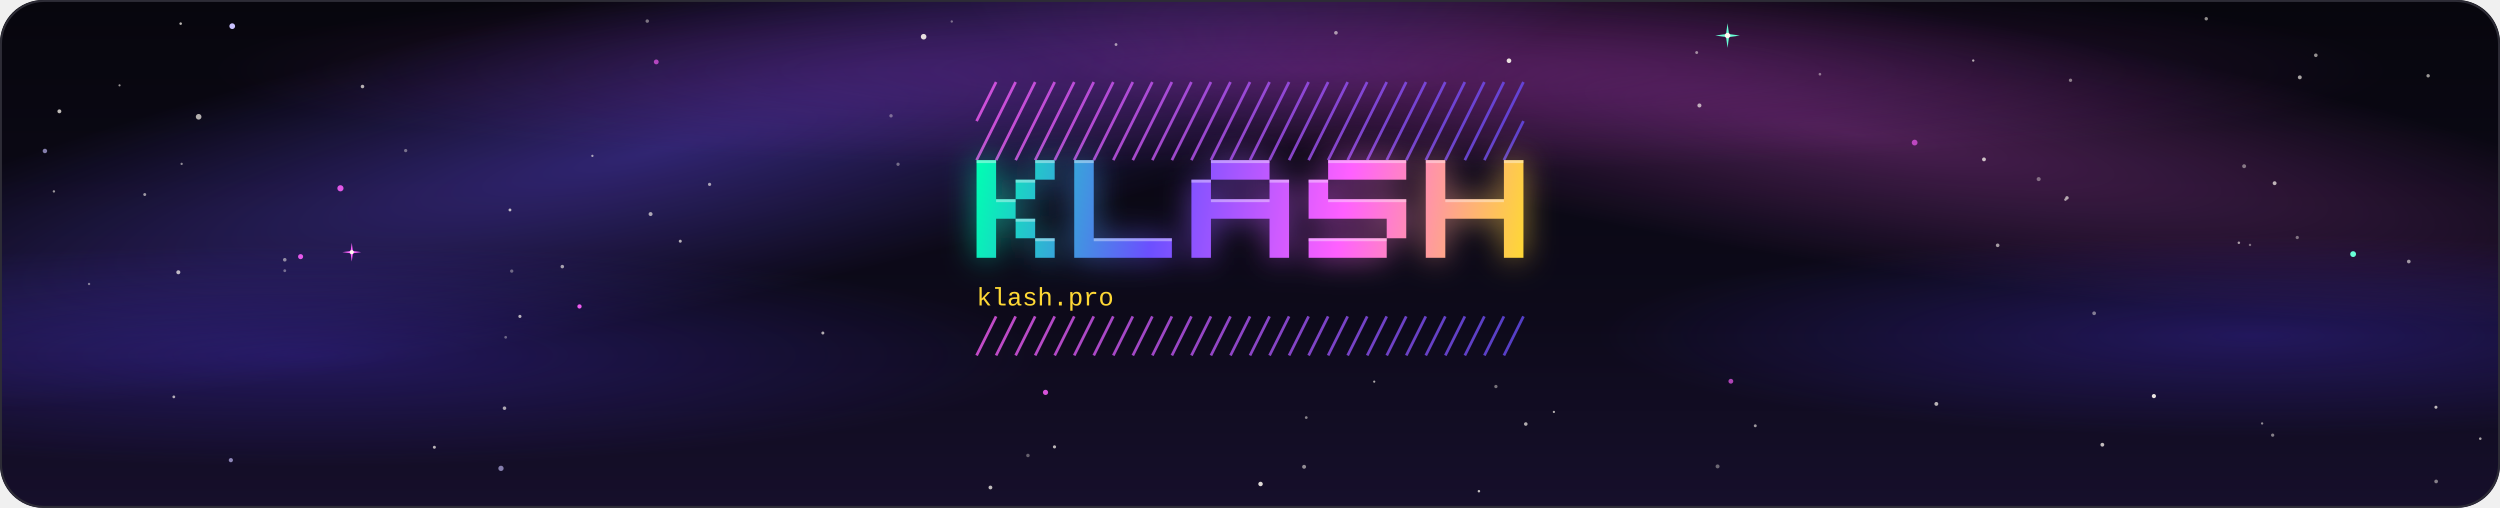
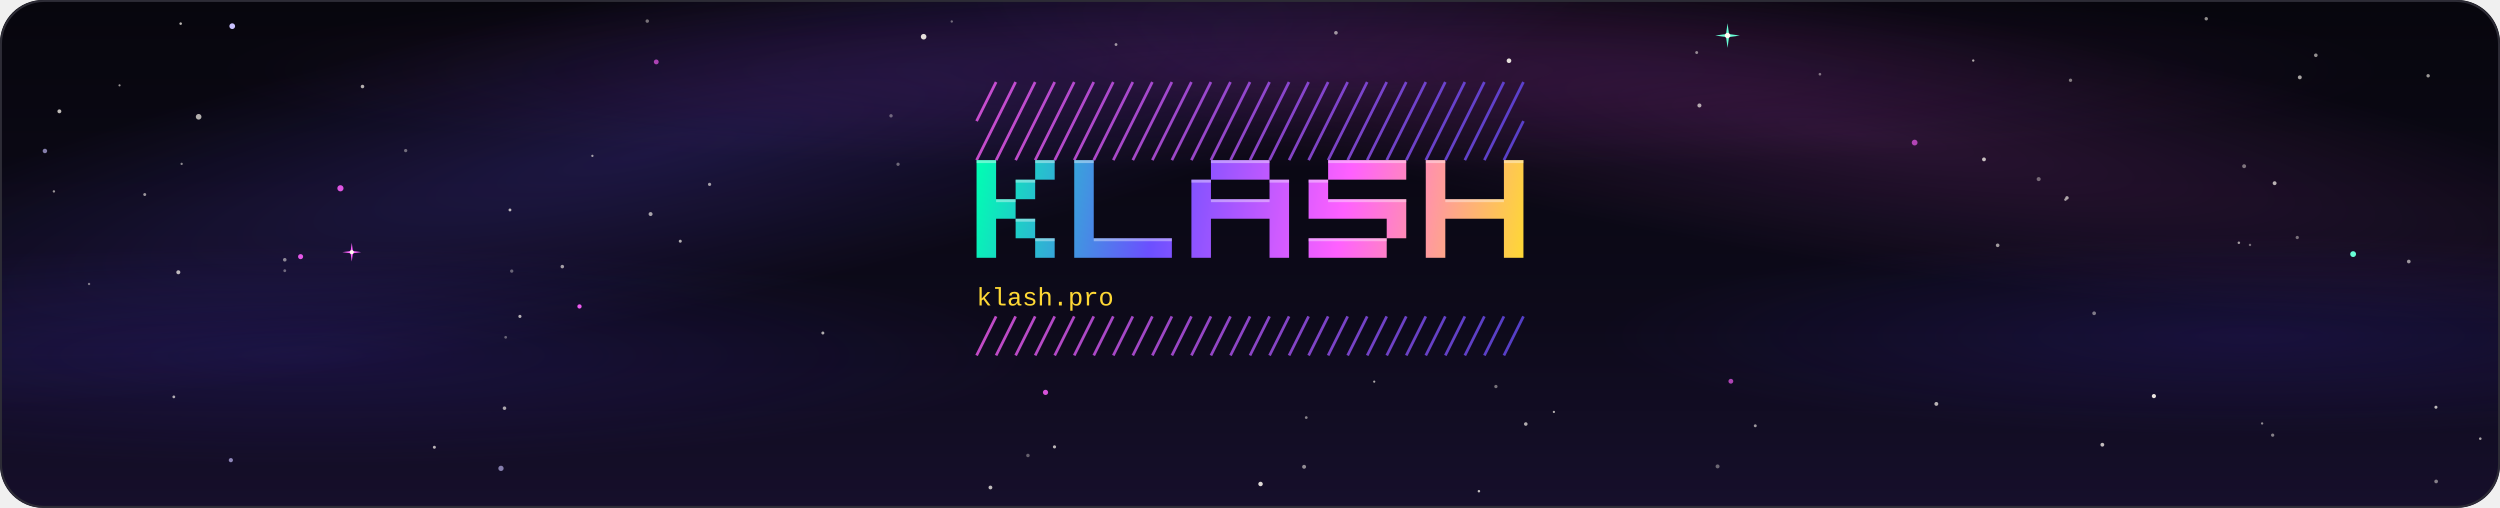
<svg xmlns="http://www.w3.org/2000/svg" viewBox="0 0 1280 260" width="1280" height="260" role="img" aria-label="Klash">
  <style>
@keyframes tw{0%,100%{opacity:.15}50%{opacity:1}}
@keyframes breathe{0%,100%{opacity:.75}50%{opacity:1}}
.tw{animation:tw 4s ease-in-out infinite}
.aur{animation:breathe 9s ease-in-out infinite}
@media (prefers-reduced-motion:reduce){.tw,.aur,.shine{animation:none}.shine{opacity:0}}
</style>
  <defs>
    <linearGradient id="sky" x1="0" y1="0" x2="0" y2="1">
      <stop offset="0" stop-color="#07060D" />
      <stop offset=".62" stop-color="#0D0A1A" />
      <stop offset="1" stop-color="#160F2B" />
    </linearGradient>
    <radialGradient id="neb1">
-       <stop offset="0" stop-color="#6B50FF" stop-opacity=".40" />
+       <stop offset="0" stop-color="#6B50FF" stop-opacity=".20" />
      <stop offset="1" stop-color="#6B50FF" stop-opacity="0" />
    </radialGradient>
    <radialGradient id="neb2">
-       <stop offset="0" stop-color="#FF60FF" stop-opacity=".26" />
+       <stop offset="0" stop-color="#FF60FF" stop-opacity=".13" />
      <stop offset="1" stop-color="#FF60FF" stop-opacity="0" />
    </radialGradient>
    <radialGradient id="neb3">
-       <stop offset="0" stop-color="#C337E0" stop-opacity=".26" />
+       <stop offset="0" stop-color="#C337E0" stop-opacity=".13" />
      <stop offset="1" stop-color="#C337E0" stop-opacity="0" />
    </radialGradient>
    <radialGradient id="neb4">
-       <stop offset="0" stop-color="#4A30D9" stop-opacity=".34" />
+       <stop offset="0" stop-color="#4A30D9" stop-opacity=".17" />
      <stop offset="1" stop-color="#4A30D9" stop-opacity="0" />
    </radialGradient>
-     <linearGradient id="ray1" x1="0" y1="0" x2="0" y2="1">
-       <stop offset="0" stop-color="#6B50FF" stop-opacity="0" />
-       <stop offset=".55" stop-color="#6B50FF" stop-opacity=".9" />
-       <stop offset="1" stop-color="#6B50FF" stop-opacity="0" />
-     </linearGradient>
-     <linearGradient id="ray2" x1="0" y1="0" x2="0" y2="1">
-       <stop offset="0" stop-color="#FF60FF" stop-opacity="0" />
-       <stop offset=".55" stop-color="#FF60FF" stop-opacity=".9" />
-       <stop offset="1" stop-color="#FF60FF" stop-opacity="0" />
-     </linearGradient>
-     <filter id="hblur" x="-20%" y="-5%" width="140%" height="110%">
-       <feGaussianBlur stdDeviation="5 0" />
-     </filter>
    <linearGradient id="word" gradientUnits="userSpaceOnUse" x1="500" y1="82" x2="780" y2="132">
      <stop offset="0" stop-color="#00FFB2" />
      <stop offset="0.333" stop-color="#6B50FF" />
      <stop offset="0.667" stop-color="#FF60FF" />
      <stop offset="1" stop-color="#FED835" />
    </linearGradient>
    <linearGradient id="field" gradientUnits="userSpaceOnUse" x1="500" y1="0" x2="780" y2="0">
      <stop offset="0" stop-color="#FF60FF" stop-opacity=".75" />
      <stop offset="1" stop-color="#6B50FF" stop-opacity=".75" />
    </linearGradient>
-     <filter id="glow" x="-20%" y="-60%" width="140%" height="220%">
-       <feGaussianBlur stdDeviation="8" />
-     </filter>
    <clipPath id="frame">
      <rect width="1280" height="260" rx="22" />
    </clipPath>
  </defs>
  <g clip-path="url(#frame)">
    <rect width="1280" height="260" fill="url(#sky)" />
    <g class="aur">
      <ellipse cx="333" cy="78" rx="512" ry="83" fill="url(#neb1)" transform="rotate(-12 333 78)" />
      <ellipse cx="947" cy="68" rx="461" ry="68" fill="url(#neb2)" transform="rotate(9 947 68)" />
      <ellipse cx="666" cy="36" rx="563" ry="52" fill="url(#neb3)" />
      <ellipse cx="154" cy="182" rx="384" ry="57" fill="url(#neb4)" />
      <ellipse cx="1152" cy="172" rx="333" ry="52" fill="url(#neb4)" />
    </g>
    <circle cx="1176.2" cy="121.6" r="0.84" fill="#FFFAF1" opacity="0.42" />
    <circle cx="1010.3" cy="31.0" r="0.60" fill="#FFFAF1" opacity="0.67" class="tw" style="animation-delay:-1.09s;animation-duration:5.9s" />
    <g class="tw" style="animation-delay:-0.86s" transform="translate(884.5 18.2)">
      <path d="M0 -6.3L0.76 -0.76L6.3 0L0.76 0.76L0 6.3L-0.76 0.76L-6.3 0L-0.76 -0.76z" fill="#68FFD6" />
      <circle r="1.39" fill="#FFFAF1" />
    </g>
    <circle cx="795.6" cy="210.9" r="0.57" fill="#FFFAF1" opacity="0.70" />
    <circle cx="765.9" cy="197.9" r="0.85" fill="#FFFAF1" opacity="0.43" />
    <circle cx="303.3" cy="79.8" r="0.59" fill="#FFFAF1" opacity="0.61" class="tw" style="animation-delay:-2.06s;animation-duration:4.5s" />
    <circle cx="1185.7" cy="28.3" r="0.93" fill="#FFFAF1" opacity="0.56" />
    <circle cx="45.6" cy="145.4" r="0.60" fill="#FFFAF1" opacity="0.47" class="tw" style="animation-delay:-1.58s;animation-duration:4.7s" />
    <circle cx="92.5" cy="12.1" r="0.66" fill="#FFFAF1" opacity="0.72" class="tw" style="animation-delay:-0.43s;animation-duration:3.7s" />
    <circle cx="74.1" cy="99.6" r="0.76" fill="#FFFAF1" opacity="0.58" />
    <circle cx="258.9" cy="172.7" r="0.71" fill="#FFFAF1" opacity="0.36" />
    <circle cx="526.3" cy="233.2" r="0.90" fill="#FFFAF1" opacity="0.35" />
    <circle cx="870.1" cy="54.0" r="1.04" fill="#FFFAF1" opacity="0.66" />
    <circle cx="507.1" cy="249.6" r="0.98" fill="#FFFAF1" opacity="0.74" class="tw" style="animation-delay:-1.03s;animation-duration:3.8s" />
    <circle cx="757.2" cy="251.5" r="0.64" fill="#FFFAF1" opacity="0.75" />
    <circle cx="61.2" cy="43.7" r="0.55" fill="#FFFAF1" opacity="0.59" />
    <circle cx="1057.5" cy="102.2" r="0.65" fill="#FFFAF1" opacity="0.60" />
    <circle cx="27.6" cy="98.0" r="0.61" fill="#FFFAF1" opacity="0.58" />
    <circle cx="1060.1" cy="41.1" r="0.86" fill="#FFFAF1" opacity="0.47" />
    <circle cx="296.7" cy="156.9" r="1.10" fill="#FF60FF" opacity="0.93" class="tw" style="animation-delay:-1.78s;animation-duration:4.9s" />
    <circle cx="256.5" cy="239.8" r="1.36" fill="#C9C1FF" opacity="0.62" />
    <circle cx="145.8" cy="133.0" r="0.92" fill="#FFFAF1" opacity="0.51" />
    <circle cx="539.9" cy="228.8" r="0.81" fill="#FFFAF1" opacity="0.72" />
    <circle cx="1243.2" cy="38.8" r="0.88" fill="#FFFAF1" opacity="0.60" />
    <circle cx="101.7" cy="59.8" r="1.45" fill="#FFFAF1" opacity="0.69" />
    <circle cx="571.4" cy="22.8" r="0.73" fill="#FFFAF1" opacity="0.58" />
    <circle cx="174.3" cy="96.4" r="1.59" fill="#FF60FF" opacity="0.86" />
    <circle cx="667.7" cy="239.0" r="1.01" fill="#FFFAF1" opacity="0.54" />
    <circle cx="459.8" cy="84.1" r="0.85" fill="#FFFAF1" opacity="0.38" />
    <circle cx="93.0" cy="83.9" r="0.59" fill="#FFFAF1" opacity="0.53" />
    <circle cx="472.9" cy="18.8" r="1.44" fill="#FFFAF1" opacity="0.88" />
    <circle cx="1164.6" cy="93.8" r="1.00" fill="#FFFAF1" opacity="0.70" />
    <circle cx="535.3" cy="200.9" r="1.34" fill="#FF60FF" opacity="0.83" />
    <circle cx="487.3" cy="11.0" r="0.60" fill="#FFFAF1" opacity="0.40" />
    <circle cx="333.1" cy="109.6" r="1.02" fill="#FFFAF1" opacity="0.63" />
    <circle cx="118.9" cy="13.4" r="1.47" fill="#C9C1FF" opacity="1.00" />
    <circle cx="331.4" cy="10.8" r="0.89" fill="#FFFAF1" opacity="0.43" />
    <circle cx="222.4" cy="229.0" r="0.77" fill="#FFFAF1" opacity="0.71" />
    <circle cx="421.3" cy="170.5" r="0.77" fill="#FFFAF1" opacity="0.67" />
    <circle cx="1163.6" cy="222.8" r="0.84" fill="#FFFAF1" opacity="0.48" />
    <g class="tw" style="animation-delay:-3.09s" transform="translate(180.1 129.1)">
      <path d="M0 -4.8L0.58 -0.58L4.8 0L0.58 0.58L0 4.8L-0.58 0.58L-4.8 0L-0.58 -0.58z" fill="#FF60FF" />
      <circle r="1.06" fill="#FFFAF1" />
    </g>
    <circle cx="1247.2" cy="208.5" r="0.79" fill="#FFFAF1" opacity="0.72" />
    <circle cx="1058.3" cy="101.3" r="0.89" fill="#FFFAF1" opacity="0.64" />
    <circle cx="1072.2" cy="160.4" r="0.96" fill="#FFFAF1" opacity="0.46" />
    <circle cx="363.3" cy="94.4" r="0.83" fill="#FFFAF1" opacity="0.61" />
    <circle cx="980.3" cy="73.0" r="1.48" fill="#FF60FF" opacity="0.64" class="tw" style="animation-delay:-1.26s;animation-duration:4.2s" />
    <circle cx="145.8" cy="138.6" r="0.73" fill="#FFFAF1" opacity="0.38" />
    <circle cx="258.3" cy="209.0" r="0.91" fill="#FFFAF1" opacity="0.65" />
    <circle cx="684.0" cy="16.8" r="0.94" fill="#FFFAF1" opacity="0.57" />
    <circle cx="1204.8" cy="130.1" r="1.50" fill="#68FFD6" opacity="1.00" />
    <circle cx="118.2" cy="235.6" r="1.08" fill="#C9C1FF" opacity="0.67" />
    <circle cx="1129.6" cy="9.6" r="0.88" fill="#FFFAF1" opacity="0.55" />
    <circle cx="1043.8" cy="91.7" r="1.04" fill="#FFFAF1" opacity="0.39" />
    <circle cx="1102.8" cy="202.8" r="1.07" fill="#FFFAF1" opacity="0.91" />
    <circle cx="1247.3" cy="246.5" r="0.95" fill="#FFFAF1" opacity="0.48" class="tw" style="animation-delay:-0.39s;animation-duration:5.4s" />
    <circle cx="1158.2" cy="216.8" r="0.59" fill="#FFFAF1" opacity="0.53" />
    <circle cx="703.6" cy="195.4" r="0.56" fill="#FFFAF1" opacity="0.67" class="tw" style="animation-delay:-3.84s;animation-duration:3.7s" />
    <circle cx="89.0" cy="203.2" r="0.72" fill="#FFFAF1" opacity="0.67" />
    <circle cx="185.6" cy="44.3" r="0.91" fill="#FFFAF1" opacity="0.69" class="tw" style="animation-delay:-1.67s;animation-duration:3.4s" />
    <circle cx="879.4" cy="238.8" r="1.02" fill="#FFFAF1" opacity="0.38" />
    <circle cx="287.9" cy="136.5" r="0.91" fill="#FFFAF1" opacity="0.61" />
    <circle cx="668.8" cy="213.8" r="0.71" fill="#FFFAF1" opacity="0.50" class="tw" style="animation-delay:-1.45s;animation-duration:3.4s" />
    <circle cx="1076.4" cy="227.7" r="0.98" fill="#FFFAF1" opacity="0.74" />
    <circle cx="262.0" cy="138.8" r="0.85" fill="#FFFAF1" opacity="0.36" />
    <circle cx="1233.3" cy="133.9" r="0.95" fill="#FFFAF1" opacity="0.58" />
    <circle cx="91.3" cy="139.4" r="1.03" fill="#FFFAF1" opacity="0.72" />
    <circle cx="348.3" cy="123.5" r="0.77" fill="#FFFAF1" opacity="0.68" />
    <circle cx="1146.3" cy="124.3" r="0.65" fill="#FFFAF1" opacity="0.60" />
    <circle cx="1177.5" cy="39.6" r="1.01" fill="#FFFAF1" opacity="0.65" />
    <circle cx="23.0" cy="77.3" r="1.15" fill="#C9C1FF" opacity="0.64" class="tw" style="animation-delay:-1.16s;animation-duration:3.4s" />
    <circle cx="931.8" cy="38.0" r="0.68" fill="#FFFAF1" opacity="0.43" />
    <circle cx="266.2" cy="162.0" r="0.81" fill="#FFFAF1" opacity="0.69" />
    <circle cx="781.2" cy="217.1" r="0.92" fill="#FFFAF1" opacity="0.67" />
    <circle cx="1149.0" cy="85.1" r="1.01" fill="#FFFAF1" opacity="0.44" />
    <circle cx="1269.9" cy="224.6" r="0.67" fill="#FFFAF1" opacity="0.64" />
    <circle cx="336.0" cy="31.7" r="1.25" fill="#FF60FF" opacity="0.64" />
    <circle cx="30.4" cy="57.0" r="1.01" fill="#FFFAF1" opacity="0.74" />
    <circle cx="153.9" cy="131.4" r="1.30" fill="#FF60FF" opacity="0.89" />
    <circle cx="1022.8" cy="125.6" r="0.93" fill="#FFFAF1" opacity="0.60" />
    <circle cx="1152.0" cy="125.4" r="0.61" fill="#FFFAF1" opacity="0.42" />
    <circle cx="207.7" cy="77.1" r="0.84" fill="#FFFAF1" opacity="0.40" />
    <circle cx="868.7" cy="26.9" r="0.75" fill="#FFFAF1" opacity="0.52" />
    <circle cx="456.2" cy="59.3" r="0.87" fill="#FFFAF1" opacity="0.37" />
    <circle cx="261.1" cy="107.5" r="0.74" fill="#FFFAF1" opacity="0.72" />
    <circle cx="772.6" cy="31.1" r="1.19" fill="#FFFAF1" opacity="0.88" />
    <circle cx="898.7" cy="218.0" r="0.75" fill="#FFFAF1" opacity="0.59" />
    <circle cx="645.4" cy="247.8" r="1.15" fill="#FFFAF1" opacity="0.86" />
    <circle cx="991.4" cy="206.8" r="1.00" fill="#FFFAF1" opacity="0.70" />
    <circle cx="886.2" cy="195.2" r="1.24" fill="#FF60FF" opacity="0.66" class="tw" style="animation-delay:-1.04s;animation-duration:3.1s" />
    <circle cx="1015.8" cy="81.6" r="0.99" fill="#FFFAF1" opacity="0.75" class="tw" style="animation-delay:-0.89s;animation-duration:3.8s" />
    <path d="M500 62L510 42M510 62L520 42M520 62L530 42M530 62L540 42M540 62L550 42M550 62L560 42M560 62L570 42M570 62L580 42M580 62L590 42M590 62L600 42M600 62L610 42M610 62L620 42M620 62L630 42M630 62L640 42M640 62L650 42M650 62L660 42M660 62L670 42M670 62L680 42M680 62L690 42M690 62L700 42M700 62L710 42M710 62L720 42M720 62L730 42M730 62L740 42M740 62L750 42M750 62L760 42M760 62L770 42M770 62L780 42M500 82L510 62M510 82L520 62M520 82L530 62M530 82L540 62M540 82L550 62M550 82L560 62M560 82L570 62M570 82L580 62M580 82L590 62M590 82L600 62M600 82L610 62M610 82L620 62M620 82L630 62M630 82L640 62M640 82L650 62M650 82L660 62M660 82L670 62M670 82L680 62M680 82L690 62M690 82L700 62M700 82L710 62M710 82L720 62M720 82L730 62M730 82L740 62M740 82L750 62M750 82L760 62M760 82L770 62M770 82L780 62M500 182L510 162M510 182L520 162M520 182L530 162M530 182L540 162M540 182L550 162M550 182L560 162M560 182L570 162M570 182L580 162M580 182L590 162M590 182L600 162M600 182L610 162M610 182L620 162M620 182L630 162M630 182L640 162M640 182L650 162M650 182L660 162M660 182L670 162M670 182L680 162M680 182L690 162M690 182L700 162M700 182L710 162M710 182L720 162M720 182L730 162M730 182L740 162M740 182L750 162M750 182L760 162M760 182L770 162M770 182L780 162" stroke="url(#field)" stroke-width="1.4" fill="none" />
    <text x="500" y="156.4" font-family="SFMono-Regular,Menlo,Consolas,'Liberation Mono','DejaVu Sans Mono',monospace" font-size="13" fill="#FED835">klash.pro</text>
-     <path d="M500 82h10v10h-10zM530 82h10v10h-10zM550 82h10v10h-10zM620 82h30v10h-30zM680 82h40v10h-40zM730 82h10v10h-10zM770 82h10v10h-10zM500 92h10v10h-10zM520 92h10v10h-10zM550 92h10v10h-10zM610 92h10v10h-10zM650 92h10v10h-10zM670 92h10v10h-10zM730 92h10v10h-10zM770 92h10v10h-10zM500 102h20v10h-20zM550 102h10v10h-10zM610 102h50v10h-50zM670 102h50v10h-50zM730 102h50v10h-50zM500 112h10v10h-10zM520 112h10v10h-10zM550 112h10v10h-10zM610 112h10v10h-10zM650 112h10v10h-10zM710 112h10v10h-10zM730 112h10v10h-10zM770 112h10v10h-10zM500 122h10v10h-10zM530 122h10v10h-10zM550 122h50v10h-50zM610 122h10v10h-10zM650 122h10v10h-10zM670 122h40v10h-40zM730 122h10v10h-10zM770 122h10v10h-10z" fill="url(#word)" filter="url(#glow)" opacity=".6" />
    <path d="M500 82h10v10h-10zM530 82h10v10h-10zM550 82h10v10h-10zM620 82h30v10h-30zM680 82h40v10h-40zM730 82h10v10h-10zM770 82h10v10h-10zM500 92h10v10h-10zM520 92h10v10h-10zM550 92h10v10h-10zM610 92h10v10h-10zM650 92h10v10h-10zM670 92h10v10h-10zM730 92h10v10h-10zM770 92h10v10h-10zM500 102h20v10h-20zM550 102h10v10h-10zM610 102h50v10h-50zM670 102h50v10h-50zM730 102h50v10h-50zM500 112h10v10h-10zM520 112h10v10h-10zM550 112h10v10h-10zM610 112h10v10h-10zM650 112h10v10h-10zM710 112h10v10h-10zM730 112h10v10h-10zM770 112h10v10h-10zM500 122h10v10h-10zM530 122h10v10h-10zM550 122h50v10h-50zM610 122h10v10h-10zM650 122h10v10h-10zM670 122h40v10h-40zM730 122h10v10h-10zM770 122h10v10h-10z" fill="url(#word)" />
    <path d="M500 82h10v1.5h-10zM530 82h10v1.5h-10zM550 82h10v1.5h-10zM620 82h30v1.5h-30zM680 82h40v1.5h-40zM730 82h10v1.5h-10zM770 82h10v1.5h-10zM520 92h10v1.5h-10zM610 92h10v1.5h-10zM650 92h10v1.5h-10zM670 92h10v1.5h-10zM510 102h10v1.5h-10zM620 102h30v1.5h-30zM680 102h40v1.5h-40zM740 102h30v1.5h-30zM520 112h10v1.5h-10zM530 122h10v1.5h-10zM560 122h40v1.5h-40zM670 122h40v1.5h-40z" fill="#fff" opacity=".38" />
  </g>
  <rect x=".5" y=".5" width="1279" height="259" rx="22" fill="none" stroke="#2D2C36" />
</svg>
